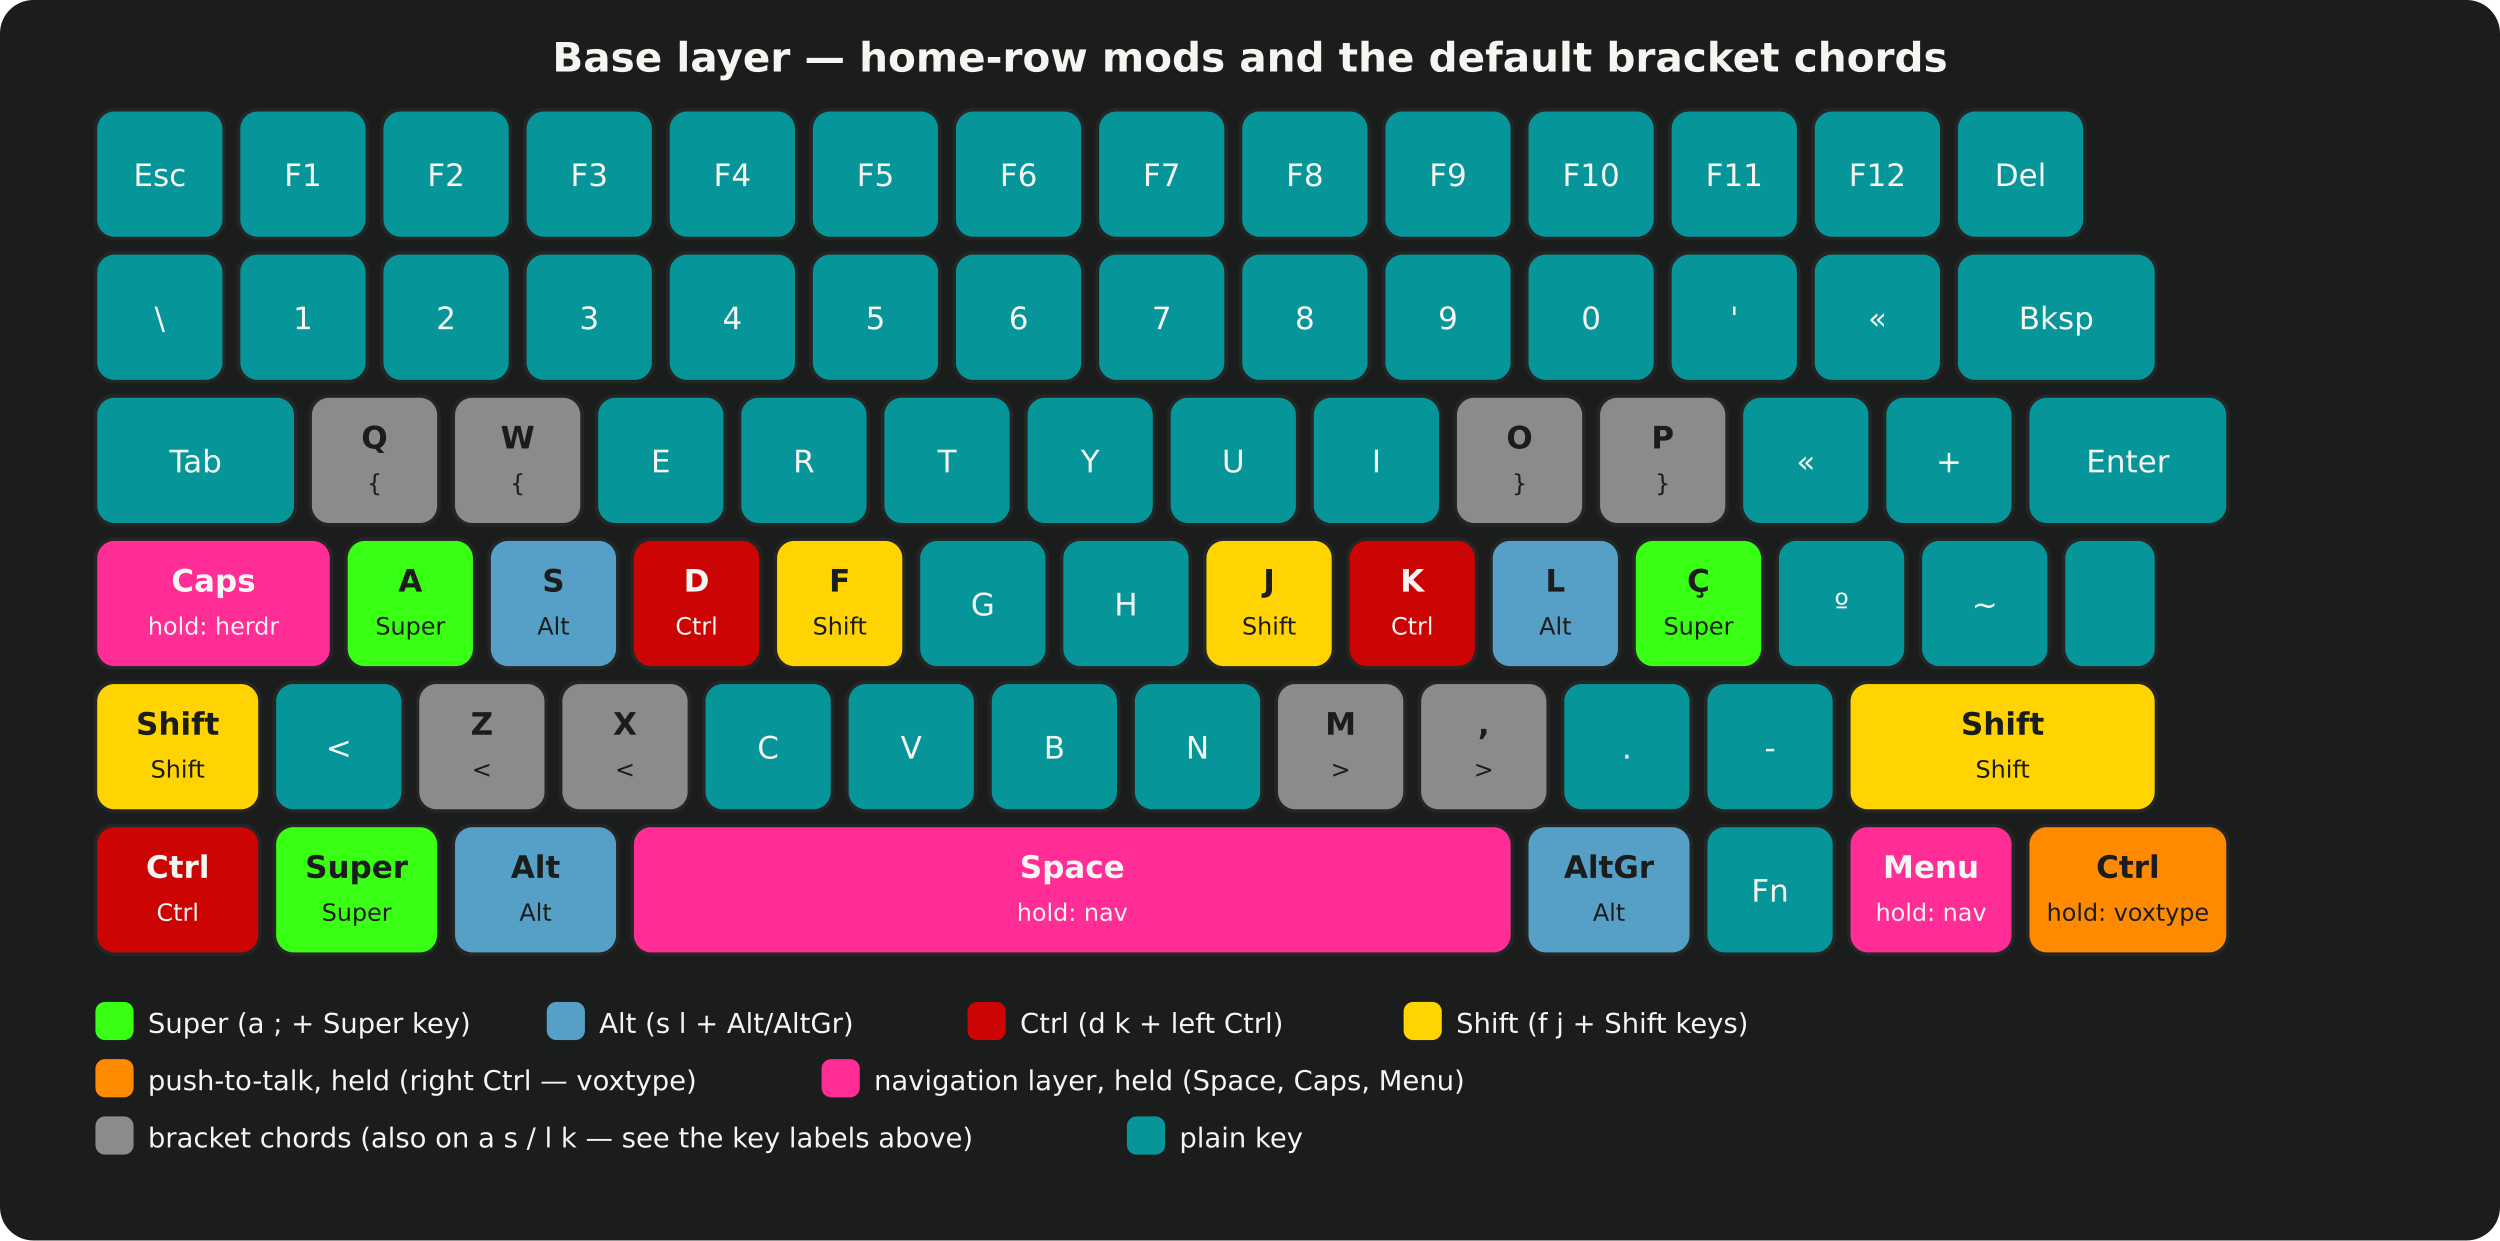
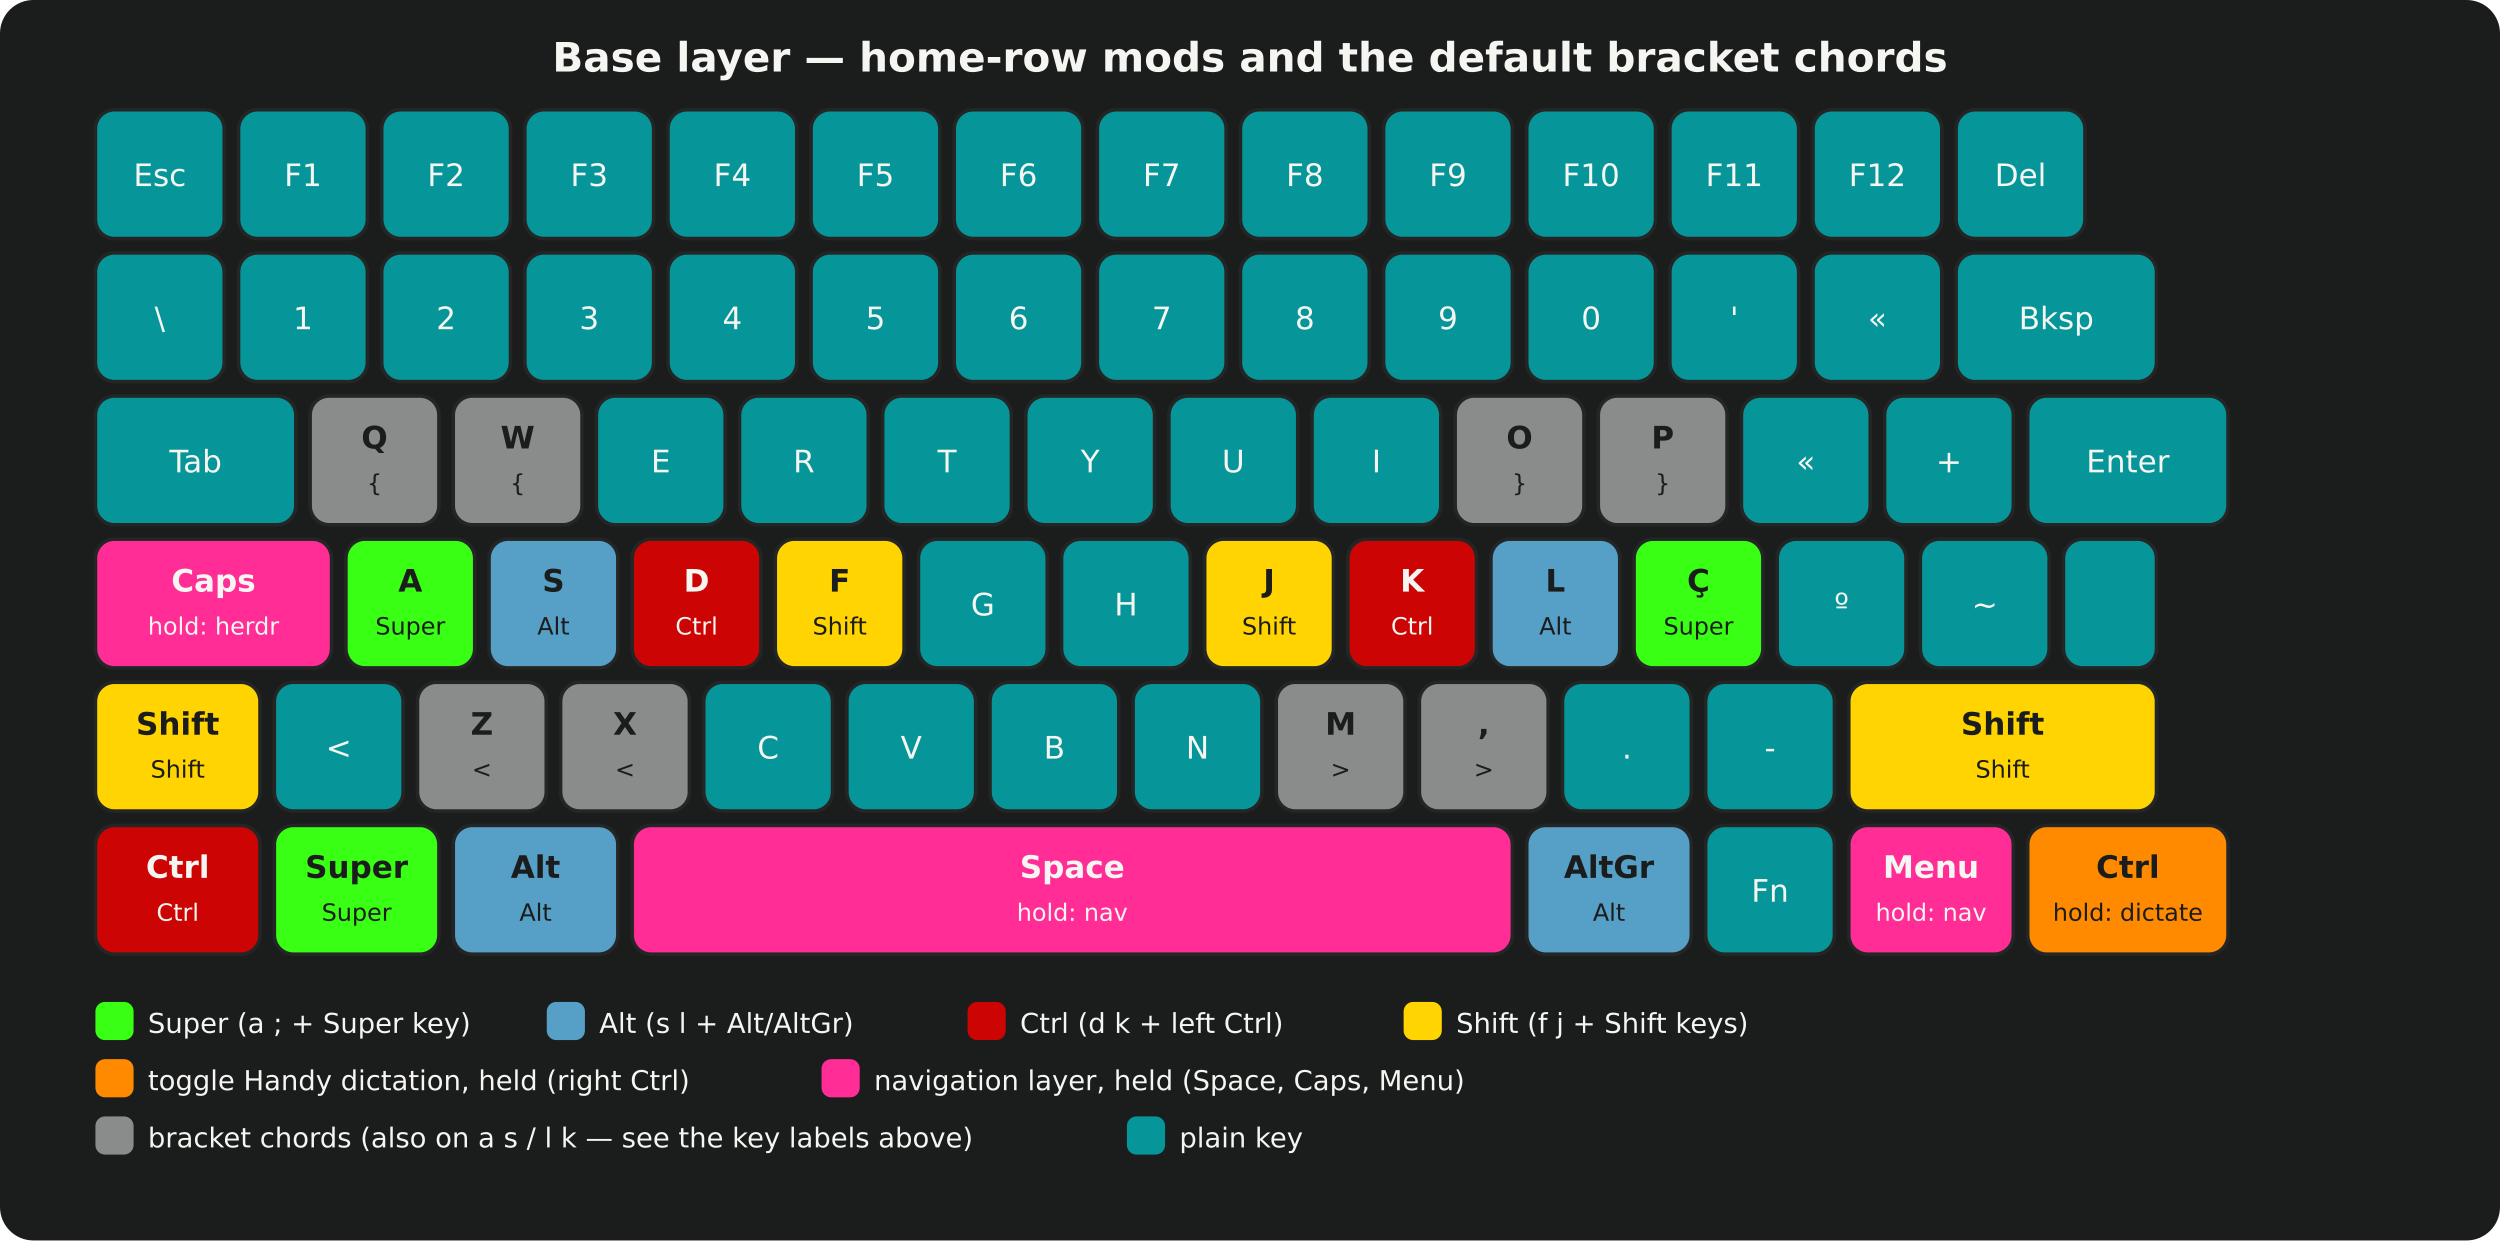
<svg xmlns="http://www.w3.org/2000/svg" width="1048" height="520" viewBox="0 0 1048 520" font-family="Ubuntu, DejaVu Sans, sans-serif">
  <rect width="1048" height="520" rx="14" fill="#1B1C1C" />
  <text x="524.0" y="30" text-anchor="middle" fill="#F5F5F2" font-size="17" font-weight="bold">Base layer — home-row mods and the default bracket chords</text>
  <rect x="40.0" y="46" width="54.0" height="54" rx="8" fill="#06969A" stroke="#242525" stroke-width="1.5" />
  <text x="67.0" y="78.0" text-anchor="middle" fill="#F5F5F2" font-size="13">Esc</text>
  <rect x="100.0" y="46" width="54.0" height="54" rx="8" fill="#06969A" stroke="#242525" stroke-width="1.5" />
  <text x="127.0" y="78.0" text-anchor="middle" fill="#F5F5F2" font-size="13">F1</text>
  <rect x="160.0" y="46" width="54.0" height="54" rx="8" fill="#06969A" stroke="#242525" stroke-width="1.5" />
  <text x="187.0" y="78.0" text-anchor="middle" fill="#F5F5F2" font-size="13">F2</text>
  <rect x="220.0" y="46" width="54.0" height="54" rx="8" fill="#06969A" stroke="#242525" stroke-width="1.5" />
  <text x="247.0" y="78.0" text-anchor="middle" fill="#F5F5F2" font-size="13">F3</text>
  <rect x="280.0" y="46" width="54.0" height="54" rx="8" fill="#06969A" stroke="#242525" stroke-width="1.5" />
  <text x="307.0" y="78.0" text-anchor="middle" fill="#F5F5F2" font-size="13">F4</text>
  <rect x="340.0" y="46" width="54.0" height="54" rx="8" fill="#06969A" stroke="#242525" stroke-width="1.5" />
  <text x="367.0" y="78.0" text-anchor="middle" fill="#F5F5F2" font-size="13">F5</text>
  <rect x="400.0" y="46" width="54.0" height="54" rx="8" fill="#06969A" stroke="#242525" stroke-width="1.5" />
  <text x="427.0" y="78.0" text-anchor="middle" fill="#F5F5F2" font-size="13">F6</text>
  <rect x="460.0" y="46" width="54.0" height="54" rx="8" fill="#06969A" stroke="#242525" stroke-width="1.5" />
  <text x="487.0" y="78.0" text-anchor="middle" fill="#F5F5F2" font-size="13">F7</text>
  <rect x="520.0" y="46" width="54.0" height="54" rx="8" fill="#06969A" stroke="#242525" stroke-width="1.5" />
  <text x="547.0" y="78.0" text-anchor="middle" fill="#F5F5F2" font-size="13">F8</text>
  <rect x="580.0" y="46" width="54.0" height="54" rx="8" fill="#06969A" stroke="#242525" stroke-width="1.5" />
  <text x="607.0" y="78.0" text-anchor="middle" fill="#F5F5F2" font-size="13">F9</text>
  <rect x="640.0" y="46" width="54.0" height="54" rx="8" fill="#06969A" stroke="#242525" stroke-width="1.5" />
  <text x="667.0" y="78.0" text-anchor="middle" fill="#F5F5F2" font-size="13">F10</text>
  <rect x="700.0" y="46" width="54.0" height="54" rx="8" fill="#06969A" stroke="#242525" stroke-width="1.5" />
  <text x="727.0" y="78.0" text-anchor="middle" fill="#F5F5F2" font-size="13">F11</text>
  <rect x="760.0" y="46" width="54.0" height="54" rx="8" fill="#06969A" stroke="#242525" stroke-width="1.5" />
  <text x="787.0" y="78.0" text-anchor="middle" fill="#F5F5F2" font-size="13">F12</text>
  <rect x="820.0" y="46" width="54.0" height="54" rx="8" fill="#06969A" stroke="#242525" stroke-width="1.5" />
  <text x="847.0" y="78.0" text-anchor="middle" fill="#F5F5F2" font-size="13">Del</text>
  <rect x="40.0" y="106" width="54.0" height="54" rx="8" fill="#06969A" stroke="#242525" stroke-width="1.5" />
  <text x="67.0" y="138.0" text-anchor="middle" fill="#F5F5F2" font-size="13">\</text>
  <rect x="100.0" y="106" width="54.0" height="54" rx="8" fill="#06969A" stroke="#242525" stroke-width="1.5" />
  <text x="127.0" y="138.0" text-anchor="middle" fill="#F5F5F2" font-size="13">1</text>
  <rect x="160.0" y="106" width="54.0" height="54" rx="8" fill="#06969A" stroke="#242525" stroke-width="1.5" />
  <text x="187.0" y="138.0" text-anchor="middle" fill="#F5F5F2" font-size="13">2</text>
  <rect x="220.0" y="106" width="54.0" height="54" rx="8" fill="#06969A" stroke="#242525" stroke-width="1.5" />
  <text x="247.0" y="138.0" text-anchor="middle" fill="#F5F5F2" font-size="13">3</text>
  <rect x="280.0" y="106" width="54.0" height="54" rx="8" fill="#06969A" stroke="#242525" stroke-width="1.5" />
  <text x="307.0" y="138.0" text-anchor="middle" fill="#F5F5F2" font-size="13">4</text>
  <rect x="340.0" y="106" width="54.0" height="54" rx="8" fill="#06969A" stroke="#242525" stroke-width="1.5" />
  <text x="367.0" y="138.0" text-anchor="middle" fill="#F5F5F2" font-size="13">5</text>
  <rect x="400.0" y="106" width="54.0" height="54" rx="8" fill="#06969A" stroke="#242525" stroke-width="1.5" />
  <text x="427.0" y="138.0" text-anchor="middle" fill="#F5F5F2" font-size="13">6</text>
  <rect x="460.0" y="106" width="54.0" height="54" rx="8" fill="#06969A" stroke="#242525" stroke-width="1.5" />
  <text x="487.0" y="138.0" text-anchor="middle" fill="#F5F5F2" font-size="13">7</text>
  <rect x="520.0" y="106" width="54.0" height="54" rx="8" fill="#06969A" stroke="#242525" stroke-width="1.5" />
  <text x="547.0" y="138.0" text-anchor="middle" fill="#F5F5F2" font-size="13">8</text>
  <rect x="580.0" y="106" width="54.0" height="54" rx="8" fill="#06969A" stroke="#242525" stroke-width="1.5" />
  <text x="607.0" y="138.0" text-anchor="middle" fill="#F5F5F2" font-size="13">9</text>
  <rect x="640.0" y="106" width="54.0" height="54" rx="8" fill="#06969A" stroke="#242525" stroke-width="1.5" />
  <text x="667.0" y="138.0" text-anchor="middle" fill="#F5F5F2" font-size="13">0</text>
  <rect x="700.0" y="106" width="54.0" height="54" rx="8" fill="#06969A" stroke="#242525" stroke-width="1.5" />
  <text x="727.0" y="138.0" text-anchor="middle" fill="#F5F5F2" font-size="13">'</text>
  <rect x="760.0" y="106" width="54.0" height="54" rx="8" fill="#06969A" stroke="#242525" stroke-width="1.5" />
  <text x="787.0" y="138.0" text-anchor="middle" fill="#F5F5F2" font-size="13">«</text>
  <rect x="820.0" y="106" width="84.0" height="54" rx="8" fill="#06969A" stroke="#242525" stroke-width="1.5" />
  <text x="862.0" y="138.0" text-anchor="middle" fill="#F5F5F2" font-size="13">Bksp</text>
  <rect x="40.0" y="166" width="84.0" height="54" rx="8" fill="#06969A" stroke="#242525" stroke-width="1.5" />
  <text x="82.0" y="198.0" text-anchor="middle" fill="#F5F5F2" font-size="13">Tab</text>
  <rect x="130.0" y="166" width="54.0" height="54" rx="8" fill="#8A8B8B" stroke="#242525" stroke-width="1.5" />
  <text x="157.0" y="188" text-anchor="middle" fill="#1B1C1C" font-size="13" font-weight="bold">Q</text>
  <text x="157.0" y="206" text-anchor="middle" fill="#1B1C1C" font-size="10">{</text>
  <rect x="190.0" y="166" width="54.0" height="54" rx="8" fill="#8A8B8B" stroke="#242525" stroke-width="1.5" />
  <text x="217.0" y="188" text-anchor="middle" fill="#1B1C1C" font-size="13" font-weight="bold">W</text>
  <text x="217.0" y="206" text-anchor="middle" fill="#1B1C1C" font-size="10">{</text>
  <rect x="250.0" y="166" width="54.0" height="54" rx="8" fill="#06969A" stroke="#242525" stroke-width="1.5" />
  <text x="277.0" y="198.0" text-anchor="middle" fill="#F5F5F2" font-size="13">E</text>
  <rect x="310.0" y="166" width="54.0" height="54" rx="8" fill="#06969A" stroke="#242525" stroke-width="1.5" />
  <text x="337.0" y="198.0" text-anchor="middle" fill="#F5F5F2" font-size="13">R</text>
  <rect x="370.0" y="166" width="54.0" height="54" rx="8" fill="#06969A" stroke="#242525" stroke-width="1.5" />
  <text x="397.0" y="198.0" text-anchor="middle" fill="#F5F5F2" font-size="13">T</text>
  <rect x="430.0" y="166" width="54.0" height="54" rx="8" fill="#06969A" stroke="#242525" stroke-width="1.5" />
  <text x="457.0" y="198.0" text-anchor="middle" fill="#F5F5F2" font-size="13">Y</text>
  <rect x="490.0" y="166" width="54.0" height="54" rx="8" fill="#06969A" stroke="#242525" stroke-width="1.5" />
  <text x="517.0" y="198.0" text-anchor="middle" fill="#F5F5F2" font-size="13">U</text>
  <rect x="550.0" y="166" width="54.0" height="54" rx="8" fill="#06969A" stroke="#242525" stroke-width="1.5" />
  <text x="577.0" y="198.0" text-anchor="middle" fill="#F5F5F2" font-size="13">I</text>
  <rect x="610.0" y="166" width="54.0" height="54" rx="8" fill="#8A8B8B" stroke="#242525" stroke-width="1.5" />
  <text x="637.0" y="188" text-anchor="middle" fill="#1B1C1C" font-size="13" font-weight="bold">O</text>
  <text x="637.0" y="206" text-anchor="middle" fill="#1B1C1C" font-size="10">}</text>
  <rect x="670.0" y="166" width="54.0" height="54" rx="8" fill="#8A8B8B" stroke="#242525" stroke-width="1.5" />
  <text x="697.0" y="188" text-anchor="middle" fill="#1B1C1C" font-size="13" font-weight="bold">P</text>
  <text x="697.0" y="206" text-anchor="middle" fill="#1B1C1C" font-size="10">}</text>
  <rect x="730.0" y="166" width="54.0" height="54" rx="8" fill="#06969A" stroke="#242525" stroke-width="1.5" />
  <text x="757.0" y="198.0" text-anchor="middle" fill="#F5F5F2" font-size="13">«</text>
  <rect x="790.0" y="166" width="54.0" height="54" rx="8" fill="#06969A" stroke="#242525" stroke-width="1.5" />
  <text x="817.0" y="198.0" text-anchor="middle" fill="#F5F5F2" font-size="13">+</text>
  <rect x="850.0" y="166" width="84.0" height="54" rx="8" fill="#06969A" stroke="#242525" stroke-width="1.5" />
  <text x="892.0" y="198.0" text-anchor="middle" fill="#F5F5F2" font-size="13">Enter</text>
  <rect x="40.0" y="226" width="99.0" height="54" rx="8" fill="#FF2D95" stroke="#242525" stroke-width="1.5" />
  <text x="89.5" y="248" text-anchor="middle" fill="#F5F5F2" font-size="13" font-weight="bold">Caps</text>
  <text x="89.5" y="266" text-anchor="middle" fill="#F5F5F2" font-size="10">hold: herdr</text>
  <rect x="145.0" y="226" width="54.0" height="54" rx="8" fill="#39FF14" stroke="#242525" stroke-width="1.5" />
  <text x="172.0" y="248" text-anchor="middle" fill="#1B1C1C" font-size="13" font-weight="bold">A</text>
  <text x="172.0" y="266" text-anchor="middle" fill="#1B1C1C" font-size="10">Super</text>
  <rect x="205.0" y="226" width="54.0" height="54" rx="8" fill="#569FC6" stroke="#242525" stroke-width="1.5" />
  <text x="232.0" y="248" text-anchor="middle" fill="#1B1C1C" font-size="13" font-weight="bold">S</text>
  <text x="232.0" y="266" text-anchor="middle" fill="#1B1C1C" font-size="10">Alt</text>
  <rect x="265.0" y="226" width="54.0" height="54" rx="8" fill="#CC0403" stroke="#242525" stroke-width="1.5" />
  <text x="292.0" y="248" text-anchor="middle" fill="#F5F5F2" font-size="13" font-weight="bold">D</text>
  <text x="292.0" y="266" text-anchor="middle" fill="#F5F5F2" font-size="10">Ctrl</text>
  <rect x="325.0" y="226" width="54.0" height="54" rx="8" fill="#FFD400" stroke="#242525" stroke-width="1.5" />
  <text x="352.0" y="248" text-anchor="middle" fill="#1B1C1C" font-size="13" font-weight="bold">F</text>
  <text x="352.0" y="266" text-anchor="middle" fill="#1B1C1C" font-size="10">Shift</text>
  <rect x="385.0" y="226" width="54.0" height="54" rx="8" fill="#06969A" stroke="#242525" stroke-width="1.5" />
  <text x="412.0" y="258.0" text-anchor="middle" fill="#F5F5F2" font-size="13">G</text>
  <rect x="445.0" y="226" width="54.0" height="54" rx="8" fill="#06969A" stroke="#242525" stroke-width="1.5" />
  <text x="472.0" y="258.0" text-anchor="middle" fill="#F5F5F2" font-size="13">H</text>
  <rect x="505.0" y="226" width="54.0" height="54" rx="8" fill="#FFD400" stroke="#242525" stroke-width="1.5" />
  <text x="532.0" y="248" text-anchor="middle" fill="#1B1C1C" font-size="13" font-weight="bold">J</text>
  <text x="532.0" y="266" text-anchor="middle" fill="#1B1C1C" font-size="10">Shift</text>
  <rect x="565.0" y="226" width="54.0" height="54" rx="8" fill="#CC0403" stroke="#242525" stroke-width="1.5" />
  <text x="592.0" y="248" text-anchor="middle" fill="#F5F5F2" font-size="13" font-weight="bold">K</text>
  <text x="592.0" y="266" text-anchor="middle" fill="#F5F5F2" font-size="10">Ctrl</text>
  <rect x="625.0" y="226" width="54.0" height="54" rx="8" fill="#569FC6" stroke="#242525" stroke-width="1.5" />
  <text x="652.0" y="248" text-anchor="middle" fill="#1B1C1C" font-size="13" font-weight="bold">L</text>
  <text x="652.0" y="266" text-anchor="middle" fill="#1B1C1C" font-size="10">Alt</text>
  <rect x="685.0" y="226" width="54.0" height="54" rx="8" fill="#39FF14" stroke="#242525" stroke-width="1.5" />
  <text x="712.0" y="248" text-anchor="middle" fill="#1B1C1C" font-size="13" font-weight="bold">Ç</text>
  <text x="712.0" y="266" text-anchor="middle" fill="#1B1C1C" font-size="10">Super</text>
  <rect x="745.0" y="226" width="54.0" height="54" rx="8" fill="#06969A" stroke="#242525" stroke-width="1.5" />
  <text x="772.0" y="258.0" text-anchor="middle" fill="#F5F5F2" font-size="13">º</text>
  <rect x="805.0" y="226" width="54.0" height="54" rx="8" fill="#06969A" stroke="#242525" stroke-width="1.5" />
  <text x="832.0" y="258.0" text-anchor="middle" fill="#F5F5F2" font-size="13">~</text>
  <rect x="865.0" y="226" width="39.0" height="54" rx="8" fill="#06969A" stroke="#242525" stroke-width="1.5" />
  <text x="884.5" y="258.0" text-anchor="middle" fill="#F5F5F2" font-size="13" />
  <rect x="40.0" y="286" width="69.0" height="54" rx="8" fill="#FFD400" stroke="#242525" stroke-width="1.5" />
  <text x="74.5" y="308" text-anchor="middle" fill="#1B1C1C" font-size="13" font-weight="bold">Shift</text>
  <text x="74.5" y="326" text-anchor="middle" fill="#1B1C1C" font-size="10">Shift</text>
  <rect x="115.0" y="286" width="54.0" height="54" rx="8" fill="#06969A" stroke="#242525" stroke-width="1.5" />
  <text x="142.0" y="318.0" text-anchor="middle" fill="#F5F5F2" font-size="13">&lt;</text>
  <rect x="175.0" y="286" width="54.0" height="54" rx="8" fill="#8A8B8B" stroke="#242525" stroke-width="1.5" />
  <text x="202.0" y="308" text-anchor="middle" fill="#1B1C1C" font-size="13" font-weight="bold">Z</text>
  <text x="202.0" y="326" text-anchor="middle" fill="#1B1C1C" font-size="10">&lt;</text>
  <rect x="235.0" y="286" width="54.0" height="54" rx="8" fill="#8A8B8B" stroke="#242525" stroke-width="1.5" />
  <text x="262.0" y="308" text-anchor="middle" fill="#1B1C1C" font-size="13" font-weight="bold">X</text>
  <text x="262.0" y="326" text-anchor="middle" fill="#1B1C1C" font-size="10">&lt;</text>
  <rect x="295.0" y="286" width="54.0" height="54" rx="8" fill="#06969A" stroke="#242525" stroke-width="1.5" />
  <text x="322.0" y="318.0" text-anchor="middle" fill="#F5F5F2" font-size="13">C</text>
  <rect x="355.0" y="286" width="54.0" height="54" rx="8" fill="#06969A" stroke="#242525" stroke-width="1.5" />
  <text x="382.0" y="318.0" text-anchor="middle" fill="#F5F5F2" font-size="13">V</text>
  <rect x="415.0" y="286" width="54.0" height="54" rx="8" fill="#06969A" stroke="#242525" stroke-width="1.5" />
  <text x="442.0" y="318.0" text-anchor="middle" fill="#F5F5F2" font-size="13">B</text>
  <rect x="475.0" y="286" width="54.0" height="54" rx="8" fill="#06969A" stroke="#242525" stroke-width="1.5" />
  <text x="502.0" y="318.0" text-anchor="middle" fill="#F5F5F2" font-size="13">N</text>
  <rect x="535.0" y="286" width="54.0" height="54" rx="8" fill="#8A8B8B" stroke="#242525" stroke-width="1.5" />
  <text x="562.0" y="308" text-anchor="middle" fill="#1B1C1C" font-size="13" font-weight="bold">M</text>
  <text x="562.0" y="326" text-anchor="middle" fill="#1B1C1C" font-size="10">&gt;</text>
  <rect x="595.0" y="286" width="54.0" height="54" rx="8" fill="#8A8B8B" stroke="#242525" stroke-width="1.5" />
  <text x="622.0" y="308" text-anchor="middle" fill="#1B1C1C" font-size="13" font-weight="bold">,</text>
  <text x="622.0" y="326" text-anchor="middle" fill="#1B1C1C" font-size="10">&gt;</text>
  <rect x="655.0" y="286" width="54.0" height="54" rx="8" fill="#06969A" stroke="#242525" stroke-width="1.5" />
  <text x="682.0" y="318.0" text-anchor="middle" fill="#F5F5F2" font-size="13">.</text>
  <rect x="715.0" y="286" width="54.0" height="54" rx="8" fill="#06969A" stroke="#242525" stroke-width="1.5" />
  <text x="742.0" y="318.0" text-anchor="middle" fill="#F5F5F2" font-size="13">-</text>
  <rect x="775.0" y="286" width="129.0" height="54" rx="8" fill="#FFD400" stroke="#242525" stroke-width="1.5" />
  <text x="839.5" y="308" text-anchor="middle" fill="#1B1C1C" font-size="13" font-weight="bold">Shift</text>
  <text x="839.5" y="326" text-anchor="middle" fill="#1B1C1C" font-size="10">Shift</text>
  <rect x="40.0" y="346" width="69.0" height="54" rx="8" fill="#CC0403" stroke="#242525" stroke-width="1.5" />
  <text x="74.5" y="368" text-anchor="middle" fill="#F5F5F2" font-size="13" font-weight="bold">Ctrl</text>
  <text x="74.5" y="386" text-anchor="middle" fill="#F5F5F2" font-size="10">Ctrl</text>
  <rect x="115.0" y="346" width="69.0" height="54" rx="8" fill="#39FF14" stroke="#242525" stroke-width="1.5" />
  <text x="149.5" y="368" text-anchor="middle" fill="#1B1C1C" font-size="13" font-weight="bold">Super</text>
  <text x="149.5" y="386" text-anchor="middle" fill="#1B1C1C" font-size="10">Super</text>
  <rect x="190.0" y="346" width="69.0" height="54" rx="8" fill="#569FC6" stroke="#242525" stroke-width="1.5" />
  <text x="224.5" y="368" text-anchor="middle" fill="#1B1C1C" font-size="13" font-weight="bold">Alt</text>
  <text x="224.5" y="386" text-anchor="middle" fill="#1B1C1C" font-size="10">Alt</text>
  <rect x="265.0" y="346" width="369.0" height="54" rx="8" fill="#FF2D95" stroke="#242525" stroke-width="1.5" />
  <text x="449.5" y="368" text-anchor="middle" fill="#F5F5F2" font-size="13" font-weight="bold">Space</text>
  <text x="449.5" y="386" text-anchor="middle" fill="#F5F5F2" font-size="10">hold: nav</text>
  <rect x="640.0" y="346" width="69.0" height="54" rx="8" fill="#569FC6" stroke="#242525" stroke-width="1.5" />
  <text x="674.5" y="368" text-anchor="middle" fill="#1B1C1C" font-size="13" font-weight="bold">AltGr</text>
  <text x="674.5" y="386" text-anchor="middle" fill="#1B1C1C" font-size="10">Alt</text>
  <rect x="715.0" y="346" width="54.0" height="54" rx="8" fill="#06969A" stroke="#242525" stroke-width="1.5" />
  <text x="742.0" y="378.0" text-anchor="middle" fill="#F5F5F2" font-size="13">Fn</text>
  <rect x="775.0" y="346" width="69.0" height="54" rx="8" fill="#FF2D95" stroke="#242525" stroke-width="1.5" />
  <text x="809.5" y="368" text-anchor="middle" fill="#F5F5F2" font-size="13" font-weight="bold">Menu</text>
  <text x="809.5" y="386" text-anchor="middle" fill="#F5F5F2" font-size="10">hold: nav</text>
  <rect x="850.0" y="346" width="84.0" height="54" rx="8" fill="#FF8A00" stroke="#242525" stroke-width="1.5" />
  <text x="892.0" y="368" text-anchor="middle" fill="#1B1C1C" font-size="13" font-weight="bold">Ctrl</text>
-   <text x="892.0" y="386" text-anchor="middle" fill="#1B1C1C" font-size="10">hold: voxtype</text>
+   <text x="892.0" y="386" text-anchor="middle" fill="#1B1C1C" font-size="10">hold: dictate</text>
  <rect x="40.0" y="420" width="16" height="16" rx="4" fill="#39FF14" />
  <text x="62.0" y="433" fill="#F5F5F2" font-size="11.5">Super (a ; + Super key)</text>
  <rect x="229.2" y="420" width="16" height="16" rx="4" fill="#569FC6" />
  <text x="251.2" y="433" fill="#F5F5F2" font-size="11.5">Alt (s l + Alt/AltGr)</text>
  <rect x="405.6" y="420" width="16" height="16" rx="4" fill="#CC0403" />
  <text x="427.6" y="433" fill="#F5F5F2" font-size="11.5">Ctrl (d k + left Ctrl)</text>
  <rect x="588.4" y="420" width="16" height="16" rx="4" fill="#FFD400" />
  <text x="610.4" y="433" fill="#F5F5F2" font-size="11.5">Shift (f j + Shift keys)</text>
  <rect x="40.0" y="444" width="16" height="16" rx="4" fill="#FF8A00" />
-   <text x="62.0" y="457" fill="#F5F5F2" font-size="11.5">push-to-talk, held (right Ctrl — voxtype)</text>
+   <text x="62.0" y="457" fill="#F5F5F2" font-size="11.5">toggle Handy dictation, held (right Ctrl)</text>
  <rect x="344.4" y="444" width="16" height="16" rx="4" fill="#FF2D95" />
  <text x="366.4" y="457" fill="#F5F5F2" font-size="11.5">navigation layer, held (Space, Caps, Menu)</text>
  <rect x="40.0" y="468" width="16" height="16" rx="4" fill="#8A8B8B" />
  <text x="62.0" y="481" fill="#F5F5F2" font-size="11.5">bracket chords (also on a s / l k — see the key labels above)</text>
  <rect x="472.4" y="468" width="16" height="16" rx="4" fill="#06969A" />
  <text x="494.4" y="481" fill="#F5F5F2" font-size="11.5">plain key</text>
</svg>
